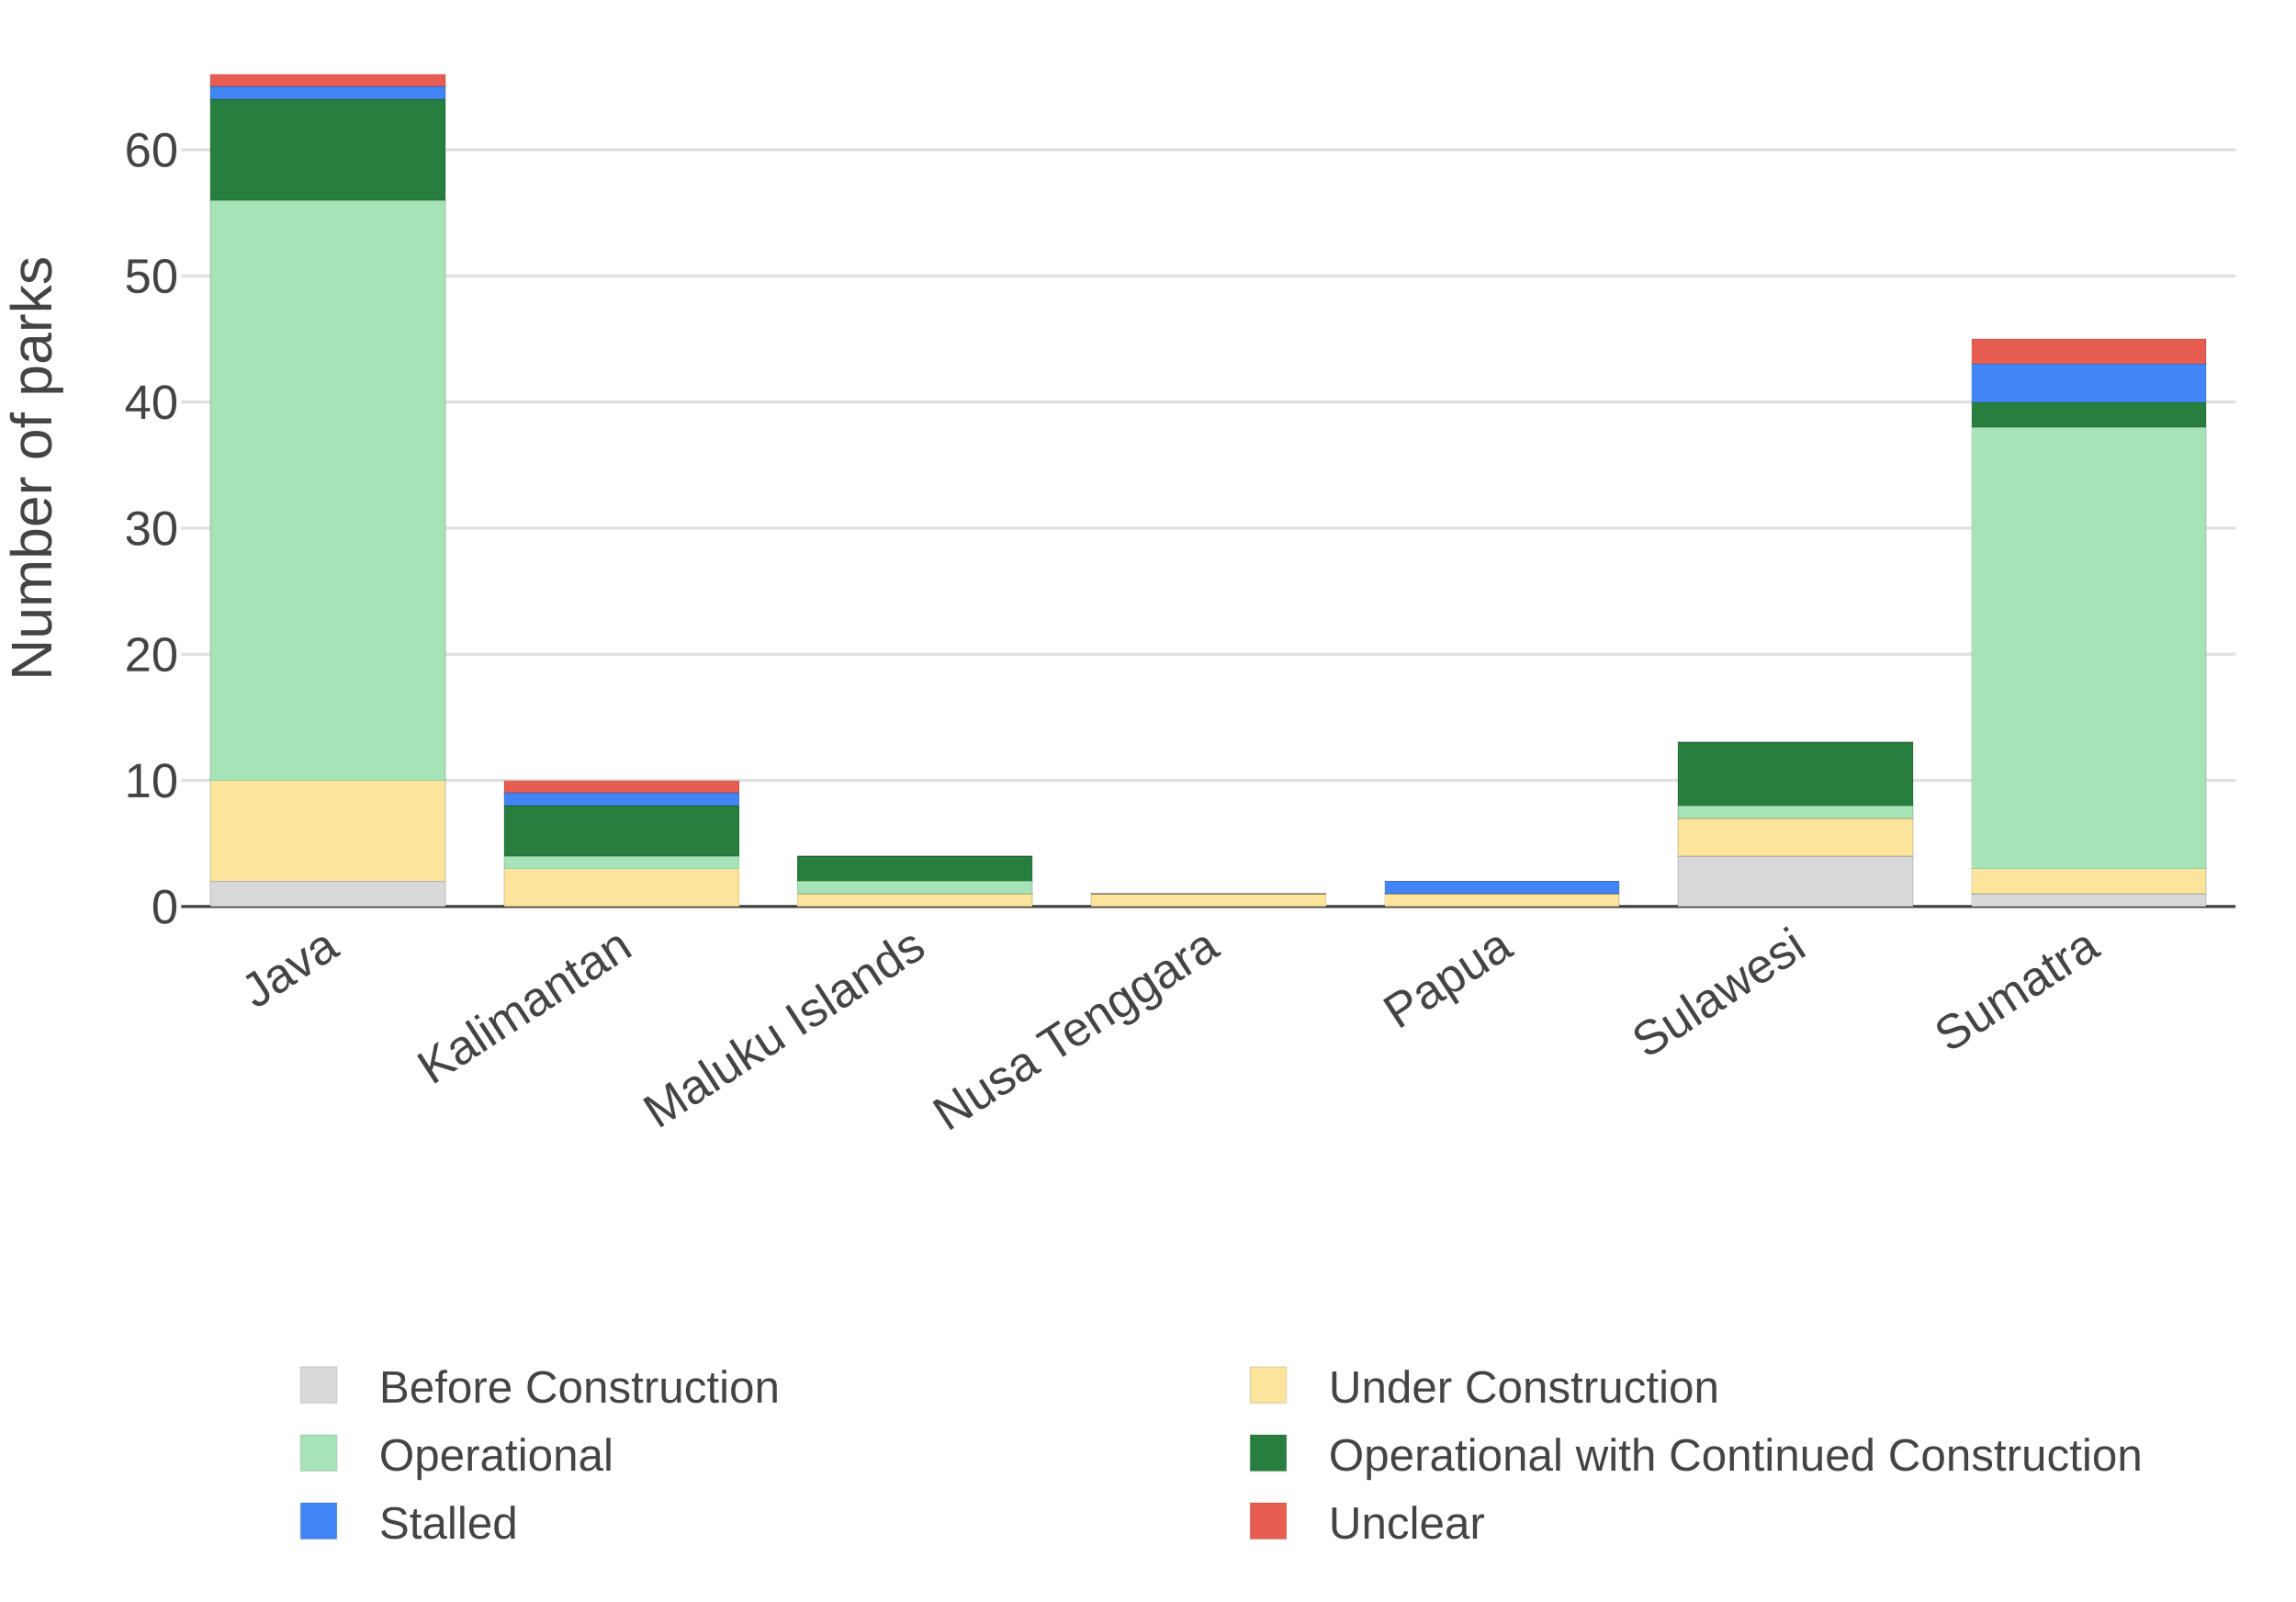
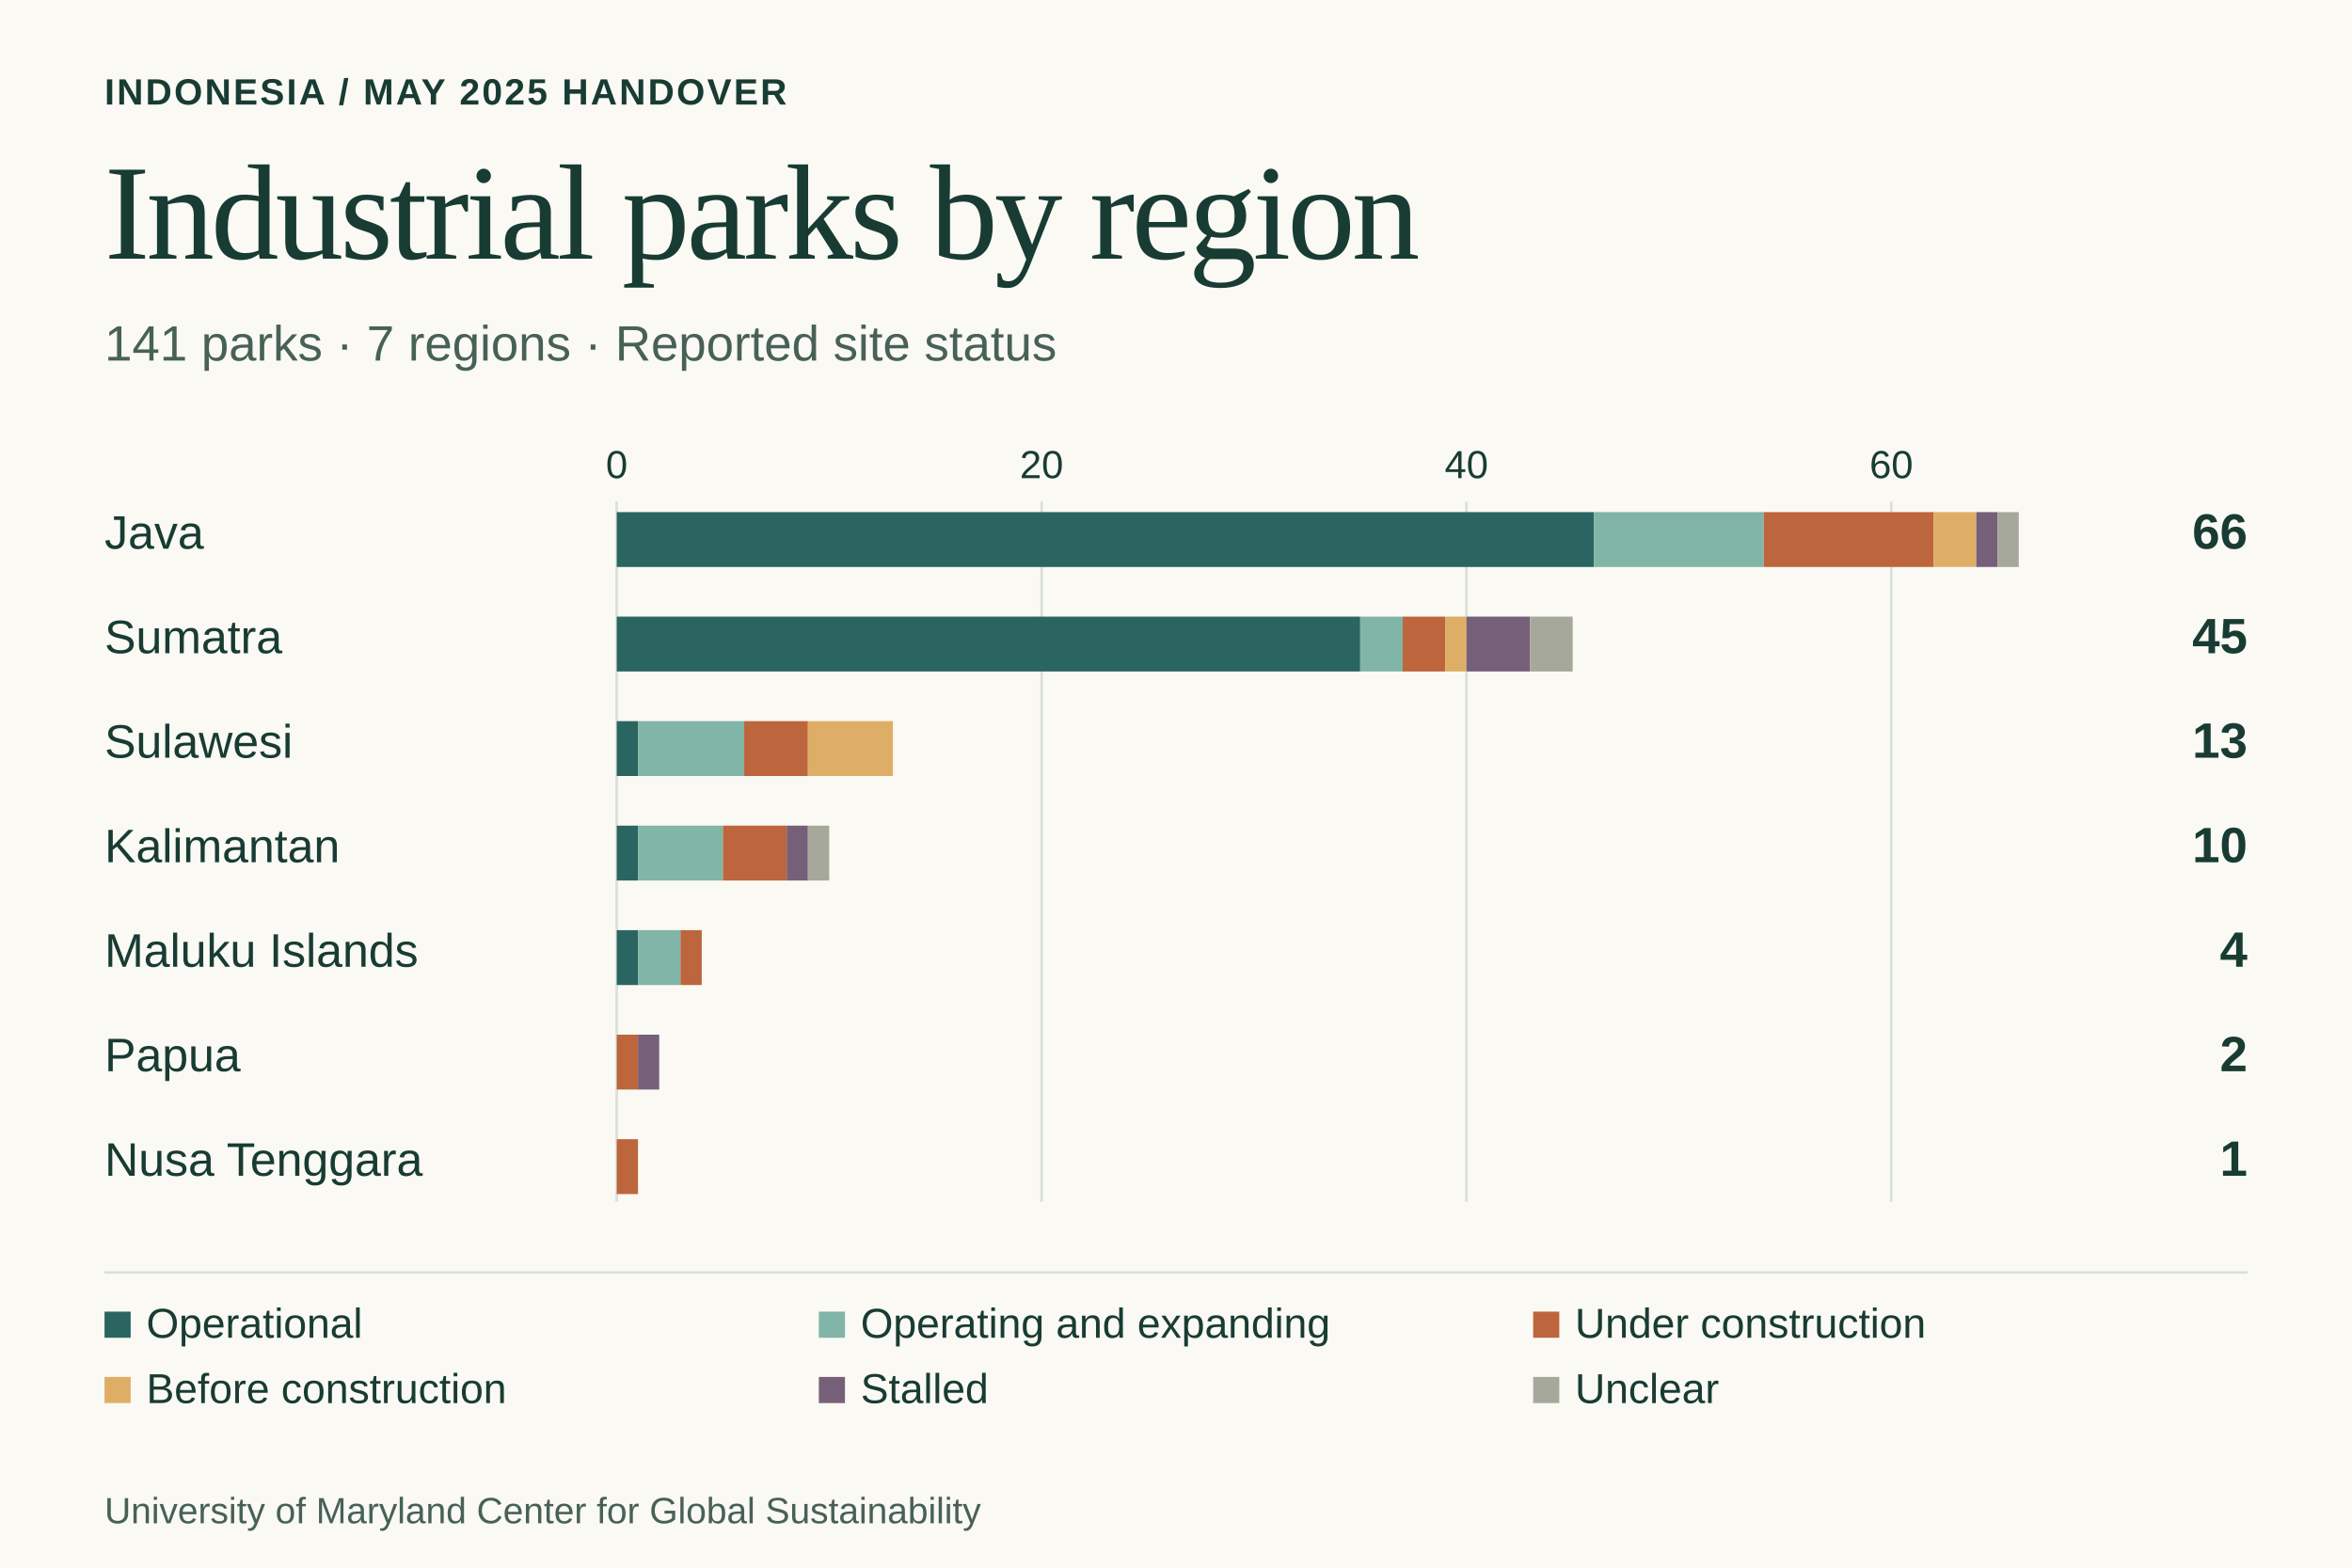
- <svg xmlns="http://www.w3.org/2000/svg" class="main-svg" width="760" height="530" style="" viewBox="0 0 760 530">
-   <rect x="0" y="0" width="760" height="530" style="fill: rgb(255, 255, 255); fill-opacity: 1;" />
-   <defs id="defs-4e9017">
-     <g class="clips">
-       <clipPath id="clip4e9017xyplot" class="plotclip">
-         <rect width="680" height="290" />
-       </clipPath>
-       <clipPath class="axesclip" id="clip4e9017x">
-         <rect x="60" y="0" width="680" height="530" />
-       </clipPath>
-       <clipPath class="axesclip" id="clip4e9017y">
-         <rect x="0" y="10" width="760" height="290" />
-       </clipPath>
-       <clipPath class="axesclip" id="clip4e9017xy">
-         <rect x="60" y="10" width="680" height="290" />
-       </clipPath>
+ <svg xmlns="http://www.w3.org/2000/svg" width="900" height="600" viewBox="0 0 900 600" role="img" aria-labelledby="title description">
+   <style>text{font-family:Arial,Helvetica,sans-serif;font-variant-numeric:tabular-nums}.display{font-family:Georgia,"Times New Roman",serif;letter-spacing:-.025em}.label{font-weight:bold;letter-spacing:.06em}</style>
+   <rect x="0" y="0" width="900" height="600" fill="#faf9f3" />
+   <g fill="#183c33">
+     <text x="40" y="40" font-size="14" class="label">INDONESIA  /  MAY 2025 HANDOVER</text>
+     <text x="40" y="99" font-size="52" class="display">Industrial parks by region</text>
+     <text x="40" y="138" font-size="19" fill="#486157">141 parks  ·  7 regions  ·  Reported site status</text>
+     <text x="236" y="183" font-size="15" text-anchor="middle">0</text>
+     <path d="M236 192L236 460" fill="none" stroke="#dae1d7" />
+     <text x="398.571" y="183" font-size="15" text-anchor="middle">20</text>
+     <path d="M398.571 192L398.571 460" fill="none" stroke="#dae1d7" />
+     <text x="561.143" y="183" font-size="15" text-anchor="middle">40</text>
+     <path d="M561.143 192L561.143 460" fill="none" stroke="#dae1d7" />
+     <text x="723.714" y="183" font-size="15" text-anchor="middle">60</text>
+     <path d="M723.714 192L723.714 460" fill="none" stroke="#dae1d7" />
+     <text x="40" y="210" font-size="18">Java</text>
+     <text x="860" y="210" font-size="19" text-anchor="end" font-weight="bold">66</text>
+     <g>
+       <rect x="236" y="196" width="373.91" height="21" fill="#2b6561" />
    </g>
-     <g class="gradients" />
-     <g class="patterns" />
-   </defs>
-   <g class="bglayer" />
-   <g class="layer-below">
-     <g class="imagelayer" />
-     <g class="shapelayer" />
-   </g>
-   <g class="cartesianlayer">
-     <g class="subplot xy">
-       <g class="layer-subplot">
-         <g class="shapelayer" />
-         <g class="imagelayer" />
-       </g>
-       <g class="minor-gridlayer">
-         <g class="x" />
-         <g class="y" />
-       </g>
-       <g class="gridlayer">
-         <g class="x" />
-         <g class="y">
-           <path class="ygrid crisp" transform="translate(0,258.26)" d="M60,0h680" style="stroke: rgb(224, 224, 224); stroke-opacity: 1; stroke-width: 1px;" />
-           <path class="ygrid crisp" transform="translate(0,216.52)" d="M60,0h680" style="stroke: rgb(224, 224, 224); stroke-opacity: 1; stroke-width: 1px;" />
-           <path class="ygrid crisp" transform="translate(0,174.77)" d="M60,0h680" style="stroke: rgb(224, 224, 224); stroke-opacity: 1; stroke-width: 1px;" />
-           <path class="ygrid crisp" transform="translate(0,133.03)" d="M60,0h680" style="stroke: rgb(224, 224, 224); stroke-opacity: 1; stroke-width: 1px;" />
-           <path class="ygrid crisp" transform="translate(0,91.29)" d="M60,0h680" style="stroke: rgb(224, 224, 224); stroke-opacity: 1; stroke-width: 1px;" />
-           <path class="ygrid crisp" transform="translate(0,49.55)" d="M60,0h680" style="stroke: rgb(224, 224, 224); stroke-opacity: 1; stroke-width: 1px;" />
-         </g>
-       </g>
-       <g class="zerolinelayer">
-         <path class="yzl zl crisp" transform="translate(0,300)" d="M60,0h680" style="stroke: rgb(68, 68, 68); stroke-opacity: 1; stroke-width: 1px;" />
-       </g>
-       <path class="xlines-below" />
-       <path class="ylines-below" />
-       <g class="overlines-below" />
-       <g class="xaxislayer-below" />
-       <g class="yaxislayer-below" />
-       <g class="overaxes-below" />
-       <g class="plot" transform="translate(60,10)" clip-path="url(#clip4e9017xyplot)">
-         <g class="barlayer mlayer">
-           <g class="trace bars" shape-rendering="crispEdges" style="opacity: 1;">
-             <g class="points">
-               <g class="point">
-                 <path d="M9.71,290V281.65H87.43V290Z" style="vector-effect: none; opacity: 1; stroke-width: 0.5px; fill: rgb(217, 217, 217); fill-opacity: 1; stroke: rgb(0, 0, 0); stroke-opacity: 0.1;" />
-               </g>
-               <g class="point">
-                 <path d="M106.86,290V290H184.57V290Z" style="vector-effect: none; opacity: 1; stroke-width: 0.5px; fill: rgb(217, 217, 217); fill-opacity: 1; stroke: rgb(0, 0, 0); stroke-opacity: 0.1;" />
-               </g>
-               <g class="point">
-                 <path d="M204,290V290H281.71V290Z" style="vector-effect: none; opacity: 1; stroke-width: 0.5px; fill: rgb(217, 217, 217); fill-opacity: 1; stroke: rgb(0, 0, 0); stroke-opacity: 0.1;" />
-               </g>
-               <g class="point">
-                 <path d="M301.14,290V290H378.86V290Z" style="vector-effect: none; opacity: 1; stroke-width: 0.5px; fill: rgb(217, 217, 217); fill-opacity: 1; stroke: rgb(0, 0, 0); stroke-opacity: 0.1;" />
-               </g>
-               <g class="point">
-                 <path d="M398.29,290V290H476V290Z" style="vector-effect: none; opacity: 1; stroke-width: 0.5px; fill: rgb(217, 217, 217); fill-opacity: 1; stroke: rgb(0, 0, 0); stroke-opacity: 0.1;" />
-               </g>
-               <g class="point">
-                 <path d="M495.43,290V273.3H573.14V290Z" style="vector-effect: none; opacity: 1; stroke-width: 0.5px; fill: rgb(217, 217, 217); fill-opacity: 1; stroke: rgb(0, 0, 0); stroke-opacity: 0.1;" />
-               </g>
-               <g class="point">
-                 <path d="M592.57,290V285.83H670.29V290Z" style="vector-effect: none; opacity: 1; stroke-width: 0.5px; fill: rgb(217, 217, 217); fill-opacity: 1; stroke: rgb(0, 0, 0); stroke-opacity: 0.1;" />
-               </g>
-             </g>
-           </g>
-           <g class="trace bars" shape-rendering="crispEdges" style="opacity: 1;">
-             <g class="points">
-               <g class="point">
-                 <path d="M9.71,281.65V248.26H87.43V281.65Z" style="vector-effect: none; opacity: 1; stroke-width: 0.5px; fill: rgb(253, 228, 155); fill-opacity: 1; stroke: rgb(0, 0, 0); stroke-opacity: 0.1;" />
-               </g>
-               <g class="point">
-                 <path d="M106.86,290V277.48H184.57V290Z" style="vector-effect: none; opacity: 1; stroke-width: 0.5px; fill: rgb(253, 228, 155); fill-opacity: 1; stroke: rgb(0, 0, 0); stroke-opacity: 0.1;" />
-               </g>
-               <g class="point">
-                 <path d="M204,290V285.83H281.71V290Z" style="vector-effect: none; opacity: 1; stroke-width: 0.5px; fill: rgb(253, 228, 155); fill-opacity: 1; stroke: rgb(0, 0, 0); stroke-opacity: 0.1;" />
-               </g>
-               <g class="point">
-                 <path d="M301.14,290V285.83H378.86V290Z" style="vector-effect: none; opacity: 1; stroke-width: 0.5px; fill: rgb(253, 228, 155); fill-opacity: 1; stroke: rgb(0, 0, 0); stroke-opacity: 0.1;" />
-               </g>
-               <g class="point">
-                 <path d="M398.29,290V285.83H476V290Z" style="vector-effect: none; opacity: 1; stroke-width: 0.5px; fill: rgb(253, 228, 155); fill-opacity: 1; stroke: rgb(0, 0, 0); stroke-opacity: 0.1;" />
-               </g>
-               <g class="point">
-                 <path d="M495.43,273.3V260.78H573.14V273.3Z" style="vector-effect: none; opacity: 1; stroke-width: 0.5px; fill: rgb(253, 228, 155); fill-opacity: 1; stroke: rgb(0, 0, 0); stroke-opacity: 0.1;" />
-               </g>
-               <g class="point">
-                 <path d="M592.57,285.83V277.48H670.29V285.83Z" style="vector-effect: none; opacity: 1; stroke-width: 0.5px; fill: rgb(253, 228, 155); fill-opacity: 1; stroke: rgb(0, 0, 0); stroke-opacity: 0.1;" />
-               </g>
-             </g>
-           </g>
-           <g class="trace bars" shape-rendering="crispEdges" style="opacity: 1;">
-             <g class="points">
-               <g class="point">
-                 <path d="M9.71,248.26V56.24H87.43V248.26Z" style="vector-effect: none; opacity: 1; stroke-width: 0.5px; fill: rgb(166, 228, 183); fill-opacity: 1; stroke: rgb(0, 0, 0); stroke-opacity: 0.1;" />
-               </g>
-               <g class="point">
-                 <path d="M106.86,277.48V273.3H184.57V277.48Z" style="vector-effect: none; opacity: 1; stroke-width: 0.5px; fill: rgb(166, 228, 183); fill-opacity: 1; stroke: rgb(0, 0, 0); stroke-opacity: 0.1;" />
-               </g>
-               <g class="point">
-                 <path d="M204,285.83V281.65H281.71V285.83Z" style="vector-effect: none; opacity: 1; stroke-width: 0.5px; fill: rgb(166, 228, 183); fill-opacity: 1; stroke: rgb(0, 0, 0); stroke-opacity: 0.1;" />
-               </g>
-               <g class="point">
-                 <path d="M301.14,285.83V285.83H378.86V285.83Z" style="vector-effect: none; opacity: 1; stroke-width: 0.5px; fill: rgb(166, 228, 183); fill-opacity: 1; stroke: rgb(0, 0, 0); stroke-opacity: 0.1;" />
-               </g>
-               <g class="point">
-                 <path d="M398.29,285.83V285.83H476V285.83Z" style="vector-effect: none; opacity: 1; stroke-width: 0.5px; fill: rgb(166, 228, 183); fill-opacity: 1; stroke: rgb(0, 0, 0); stroke-opacity: 0.1;" />
-               </g>
-               <g class="point">
-                 <path d="M495.43,260.78V256.61H573.14V260.78Z" style="vector-effect: none; opacity: 1; stroke-width: 0.5px; fill: rgb(166, 228, 183); fill-opacity: 1; stroke: rgb(0, 0, 0); stroke-opacity: 0.1;" />
-               </g>
-               <g class="point">
-                 <path d="M592.57,277.48V131.38H670.29V277.48Z" style="vector-effect: none; opacity: 1; stroke-width: 0.5px; fill: rgb(166, 228, 183); fill-opacity: 1; stroke: rgb(0, 0, 0); stroke-opacity: 0.1;" />
-               </g>
-             </g>
-           </g>
-           <g class="trace bars" shape-rendering="crispEdges" style="opacity: 1;">
-             <g class="points">
-               <g class="point">
-                 <path d="M9.71,56.24V22.85H87.43V56.24Z" style="vector-effect: none; opacity: 1; stroke-width: 0.5px; fill: rgb(39, 126, 62); fill-opacity: 1; stroke: rgb(0, 0, 0); stroke-opacity: 0.1;" />
-               </g>
-               <g class="point">
-                 <path d="M106.86,273.3V256.61H184.57V273.3Z" style="vector-effect: none; opacity: 1; stroke-width: 0.5px; fill: rgb(39, 126, 62); fill-opacity: 1; stroke: rgb(0, 0, 0); stroke-opacity: 0.1;" />
-               </g>
-               <g class="point">
-                 <path d="M204,281.65V273.3H281.71V281.65Z" style="vector-effect: none; opacity: 1; stroke-width: 0.5px; fill: rgb(39, 126, 62); fill-opacity: 1; stroke: rgb(0, 0, 0); stroke-opacity: 0.1;" />
-               </g>
-               <g class="point">
-                 <path d="M301.14,285.83V285.83H378.86V285.83Z" style="vector-effect: none; opacity: 1; stroke-width: 0.5px; fill: rgb(39, 126, 62); fill-opacity: 1; stroke: rgb(0, 0, 0); stroke-opacity: 0.1;" />
-               </g>
-               <g class="point">
-                 <path d="M398.29,285.83V285.83H476V285.83Z" style="vector-effect: none; opacity: 1; stroke-width: 0.5px; fill: rgb(39, 126, 62); fill-opacity: 1; stroke: rgb(0, 0, 0); stroke-opacity: 0.1;" />
-               </g>
-               <g class="point">
-                 <path d="M495.43,256.61V235.73H573.14V256.61Z" style="vector-effect: none; opacity: 1; stroke-width: 0.5px; fill: rgb(39, 126, 62); fill-opacity: 1; stroke: rgb(0, 0, 0); stroke-opacity: 0.1;" />
-               </g>
-               <g class="point">
-                 <path d="M592.57,131.38V123.03H670.29V131.38Z" style="vector-effect: none; opacity: 1; stroke-width: 0.5px; fill: rgb(39, 126, 62); fill-opacity: 1; stroke: rgb(0, 0, 0); stroke-opacity: 0.1;" />
-               </g>
-             </g>
-           </g>
-           <g class="trace bars" shape-rendering="crispEdges" style="opacity: 1;">
-             <g class="points">
-               <g class="point">
-                 <path d="M9.71,22.85V18.67H87.43V22.85Z" style="vector-effect: none; opacity: 1; stroke-width: 0.5px; fill: rgb(66, 133, 244); fill-opacity: 1; stroke: rgb(0, 0, 0); stroke-opacity: 0.1;" />
-               </g>
-               <g class="point">
-                 <path d="M106.86,256.61V252.43H184.57V256.61Z" style="vector-effect: none; opacity: 1; stroke-width: 0.5px; fill: rgb(66, 133, 244); fill-opacity: 1; stroke: rgb(0, 0, 0); stroke-opacity: 0.1;" />
-               </g>
-               <g class="point">
-                 <path d="M204,273.3V273.3H281.71V273.3Z" style="vector-effect: none; opacity: 1; stroke-width: 0.5px; fill: rgb(66, 133, 244); fill-opacity: 1; stroke: rgb(0, 0, 0); stroke-opacity: 0.1;" />
-               </g>
-               <g class="point">
-                 <path d="M301.14,285.83V285.83H378.86V285.83Z" style="vector-effect: none; opacity: 1; stroke-width: 0.5px; fill: rgb(66, 133, 244); fill-opacity: 1; stroke: rgb(0, 0, 0); stroke-opacity: 0.1;" />
-               </g>
-               <g class="point">
-                 <path d="M398.29,285.83V281.65H476V285.83Z" style="vector-effect: none; opacity: 1; stroke-width: 0.5px; fill: rgb(66, 133, 244); fill-opacity: 1; stroke: rgb(0, 0, 0); stroke-opacity: 0.1;" />
-               </g>
-               <g class="point">
-                 <path d="M495.43,235.73V235.73H573.14V235.73Z" style="vector-effect: none; opacity: 1; stroke-width: 0.5px; fill: rgb(66, 133, 244); fill-opacity: 1; stroke: rgb(0, 0, 0); stroke-opacity: 0.1;" />
-               </g>
-               <g class="point">
-                 <path d="M592.57,123.03V110.51H670.29V123.03Z" style="vector-effect: none; opacity: 1; stroke-width: 0.5px; fill: rgb(66, 133, 244); fill-opacity: 1; stroke: rgb(0, 0, 0); stroke-opacity: 0.1;" />
-               </g>
-             </g>
-           </g>
-           <g class="trace bars" shape-rendering="crispEdges" style="opacity: 1;">
-             <g class="points">
-               <g class="point">
-                 <path d="M9.71,18.67V14.5H87.43V18.67Z" style="vector-effect: none; opacity: 1; stroke-width: 0.5px; fill: rgb(231, 93, 81); fill-opacity: 1; stroke: rgb(0, 0, 0); stroke-opacity: 0.1;" />
-               </g>
-               <g class="point">
-                 <path d="M106.86,252.43V248.26H184.57V252.43Z" style="vector-effect: none; opacity: 1; stroke-width: 0.5px; fill: rgb(231, 93, 81); fill-opacity: 1; stroke: rgb(0, 0, 0); stroke-opacity: 0.1;" />
-               </g>
-               <g class="point">
-                 <path d="M204,273.3V273.3H281.71V273.3Z" style="vector-effect: none; opacity: 1; stroke-width: 0.5px; fill: rgb(231, 93, 81); fill-opacity: 1; stroke: rgb(0, 0, 0); stroke-opacity: 0.1;" />
-               </g>
-               <g class="point">
-                 <path d="M301.14,285.83V285.83H378.86V285.83Z" style="vector-effect: none; opacity: 1; stroke-width: 0.5px; fill: rgb(231, 93, 81); fill-opacity: 1; stroke: rgb(0, 0, 0); stroke-opacity: 0.1;" />
-               </g>
-               <g class="point">
-                 <path d="M398.29,281.65V281.65H476V281.65Z" style="vector-effect: none; opacity: 1; stroke-width: 0.5px; fill: rgb(231, 93, 81); fill-opacity: 1; stroke: rgb(0, 0, 0); stroke-opacity: 0.1;" />
-               </g>
-               <g class="point">
-                 <path d="M495.43,235.73V235.73H573.14V235.73Z" style="vector-effect: none; opacity: 1; stroke-width: 0.5px; fill: rgb(231, 93, 81); fill-opacity: 1; stroke: rgb(0, 0, 0); stroke-opacity: 0.1;" />
-               </g>
-               <g class="point">
-                 <path d="M592.57,110.51V102.16H670.29V110.51Z" style="vector-effect: none; opacity: 1; stroke-width: 0.5px; fill: rgb(231, 93, 81); fill-opacity: 1; stroke: rgb(0, 0, 0); stroke-opacity: 0.1;" />
-               </g>
-             </g>
-           </g>
-         </g>
-       </g>
-       <g class="overplot" />
-       <path class="xlines-above crisp" d="M0,0" style="fill: none;" />
-       <path class="ylines-above crisp" d="M0,0" style="fill: none;" />
-       <g class="overlines-above" />
-       <g class="xaxislayer-above">
-         <g class="xtick">
-           <text text-anchor="end" x="0" y="317" transform="translate(108.57,0) rotate(-33,0,309)" style="font-family: Arial; font-size: 16px; fill: rgb(68, 68, 68); fill-opacity: 1; white-space: pre; opacity: 1;">Java</text>
-         </g>
-         <g class="xtick">
-           <text text-anchor="end" x="0" y="317" transform="translate(205.71,0) rotate(-33,0,309)" style="font-family: Arial; font-size: 16px; fill: rgb(68, 68, 68); fill-opacity: 1; white-space: pre; opacity: 1;">Kalimantan</text>
-         </g>
-         <g class="xtick">
-           <text text-anchor="end" x="0" y="317" transform="translate(302.86,0) rotate(-33,0,309)" style="font-family: Arial; font-size: 16px; fill: rgb(68, 68, 68); fill-opacity: 1; white-space: pre; opacity: 1;">Maluku Islands</text>
-         </g>
-         <g class="xtick">
-           <text text-anchor="end" x="0" y="317" transform="translate(400,0) rotate(-33,0,309)" style="font-family: Arial; font-size: 16px; fill: rgb(68, 68, 68); fill-opacity: 1; white-space: pre; opacity: 1;">Nusa Tenggara</text>
-         </g>
-         <g class="xtick">
-           <text text-anchor="end" x="0" y="317" transform="translate(497.14,0) rotate(-33,0,309)" style="font-family: Arial; font-size: 16px; fill: rgb(68, 68, 68); fill-opacity: 1; white-space: pre; opacity: 1;">Papua</text>
-         </g>
-         <g class="xtick">
-           <text text-anchor="end" x="0" y="317" transform="translate(594.29,0) rotate(-33,0,309)" style="font-family: Arial; font-size: 16px; fill: rgb(68, 68, 68); fill-opacity: 1; white-space: pre; opacity: 1;">Sulawesi</text>
-         </g>
-         <g class="xtick">
-           <text text-anchor="end" x="0" y="317" transform="translate(691.43,0) rotate(-33,0,309)" style="font-family: Arial; font-size: 16px; fill: rgb(68, 68, 68); fill-opacity: 1; white-space: pre; opacity: 1;">Sumatra</text>
-         </g>
-       </g>
-       <g class="yaxislayer-above">
-         <g class="ytick">
-           <text text-anchor="end" x="59" y="5.6" transform="translate(0,300)" style="font-family: Arial; font-size: 16px; fill: rgb(68, 68, 68); fill-opacity: 1; white-space: pre; opacity: 1;">0</text>
-         </g>
-         <g class="ytick">
-           <text text-anchor="end" x="59" y="5.6" style="font-family: Arial; font-size: 16px; fill: rgb(68, 68, 68); fill-opacity: 1; white-space: pre; opacity: 1;" transform="translate(0,258.26)">10</text>
-         </g>
-         <g class="ytick">
-           <text text-anchor="end" x="59" y="5.6" style="font-family: Arial; font-size: 16px; fill: rgb(68, 68, 68); fill-opacity: 1; white-space: pre; opacity: 1;" transform="translate(0,216.52)">20</text>
-         </g>
-         <g class="ytick">
-           <text text-anchor="end" x="59" y="5.6" style="font-family: Arial; font-size: 16px; fill: rgb(68, 68, 68); fill-opacity: 1; white-space: pre; opacity: 1;" transform="translate(0,174.77)">30</text>
-         </g>
-         <g class="ytick">
-           <text text-anchor="end" x="59" y="5.6" style="font-family: Arial; font-size: 16px; fill: rgb(68, 68, 68); fill-opacity: 1; white-space: pre; opacity: 1;" transform="translate(0,133.03)">40</text>
-         </g>
-         <g class="ytick">
-           <text text-anchor="end" x="59" y="5.6" style="font-family: Arial; font-size: 16px; fill: rgb(68, 68, 68); fill-opacity: 1; white-space: pre; opacity: 1;" transform="translate(0,91.29)">50</text>
-         </g>
-         <g class="ytick">
-           <text text-anchor="end" x="59" y="5.6" style="font-family: Arial; font-size: 16px; fill: rgb(68, 68, 68); fill-opacity: 1; white-space: pre; opacity: 1;" transform="translate(0,49.55)">60</text>
-         </g>
-       </g>
-       <g class="overaxes-above" />
+     <g>
+       <rect x="609.91" y="196" width="65.03" height="21" fill="#81b5a7" />
    </g>
-   </g>
-   <g class="polarlayer" />
-   <g class="smithlayer" />
-   <g class="ternarylayer" />
-   <g class="geolayer" />
-   <g class="funnelarealayer" />
-   <g class="pielayer" />
-   <g class="iciclelayer" />
-   <g class="treemaplayer" />
-   <g class="sunburstlayer" />
-   <g class="glimages" />
-   <defs id="topdefs-4e9017">
-     <g class="clips" />
-     <clipPath id="legend4e9017">
-       <rect width="629" height="78" x="0" y="0" />
-     </clipPath>
-   </defs>
-   <g class="layer-above">
-     <g class="imagelayer" />
-     <g class="shapelayer" />
-   </g>
-   <g class="infolayer">
-     <g class="legend" pointer-events="all" transform="translate(85.5,442.1)">
-       <rect class="bg" shape-rendering="crispEdges" width="629" height="78" x="0" y="0" style="stroke: rgb(68, 68, 68); stroke-opacity: 1; fill: rgb(255, 255, 255); fill-opacity: 1; stroke-width: 0px;" />
-       <g class="scrollbox" transform="" clip-path="url(#legend4e9017)">
-         <g class="groups">
-           <g class="traces" transform="translate(0,16.25)" style="opacity: 1;">
-             <text class="legendtext" text-anchor="start" x="40" y="5.85" style="font-family: Arial; font-size: 15px; fill: rgb(68, 68, 68); fill-opacity: 1; white-space: pre;">Before Construction</text>
-             <g class="layers" style="opacity: 1;">
-               <g class="legendfill" />
-               <g class="legendlines" />
-               <g class="legendsymbols">
-                 <g class="legendpoints">
-                   <path class="legendundefined" d="M6,6H-6V-6H6Z" transform="translate(20,0)" style="stroke-width: 0.5px; fill: rgb(217, 217, 217); fill-opacity: 1; stroke: rgb(0, 0, 0); stroke-opacity: 0.1;" />
-                 </g>
-               </g>
-             </g>
-             <rect class="legendtoggle" x="0" y="-11.25" width="175.078" height="22.5" style="fill: rgb(0, 0, 0); fill-opacity: 0;" />
-           </g>
-           <g class="traces" transform="translate(314.3281,16.25)" style="opacity: 1;">
-             <text class="legendtext" text-anchor="start" x="40" y="5.85" style="font-family: Arial; font-size: 15px; fill: rgb(68, 68, 68); fill-opacity: 1; white-space: pre;">Under Construction</text>
-             <g class="layers" style="opacity: 1;">
-               <g class="legendfill" />
-               <g class="legendlines" />
-               <g class="legendsymbols">
-                 <g class="legendpoints">
-                   <path class="legendundefined" d="M6,6H-6V-6H6Z" transform="translate(20,0)" style="stroke-width: 0.5px; fill: rgb(253, 228, 155); fill-opacity: 1; stroke: rgb(0, 0, 0); stroke-opacity: 0.1;" />
-                 </g>
-               </g>
-             </g>
-             <rect class="legendtoggle" x="0" y="-11.25" width="171.734" height="22.5" style="fill: rgb(0, 0, 0); fill-opacity: 0;" />
-           </g>
-           <g class="traces" transform="translate(0,38.75)" style="opacity: 1;">
-             <text class="legendtext" text-anchor="start" x="40" y="5.85" style="font-family: Arial; font-size: 15px; fill: rgb(68, 68, 68); fill-opacity: 1; white-space: pre;">Operational</text>
-             <g class="layers" style="opacity: 1;">
-               <g class="legendfill" />
-               <g class="legendlines" />
-               <g class="legendsymbols">
-                 <g class="legendpoints">
-                   <path class="legendundefined" d="M6,6H-6V-6H6Z" transform="translate(20,0)" style="stroke-width: 0.5px; fill: rgb(166, 228, 183); fill-opacity: 1; stroke: rgb(0, 0, 0); stroke-opacity: 0.1;" />
-                 </g>
-               </g>
-             </g>
-             <rect class="legendtoggle" x="0" y="-11.25" width="120.062" height="22.5" style="fill: rgb(0, 0, 0); fill-opacity: 0;" />
-           </g>
-           <g class="traces" transform="translate(314.3281,38.75)" style="opacity: 1;">
-             <text class="legendtext" text-anchor="start" x="40" y="5.85" style="font-family: Arial; font-size: 15px; fill: rgb(68, 68, 68); fill-opacity: 1; white-space: pre;">Operational with Continued Construction</text>
-             <g class="layers" style="opacity: 1;">
-               <g class="legendfill" />
-               <g class="legendlines" />
-               <g class="legendsymbols">
-                 <g class="legendpoints">
-                   <path class="legendundefined" d="M6,6H-6V-6H6Z" transform="translate(20,0)" style="stroke-width: 0.5px; fill: rgb(39, 126, 62); fill-opacity: 1; stroke: rgb(0, 0, 0); stroke-opacity: 0.1;" />
-                 </g>
-               </g>
-             </g>
-             <rect class="legendtoggle" x="0" y="-11.25" width="311.828" height="22.5" style="fill: rgb(0, 0, 0); fill-opacity: 0;" />
-           </g>
-           <g class="traces" transform="translate(0,61.25)" style="opacity: 1;">
-             <text class="legendtext" text-anchor="start" x="40" y="5.85" style="font-family: Arial; font-size: 15px; fill: rgb(68, 68, 68); fill-opacity: 1; white-space: pre;">Stalled</text>
-             <g class="layers" style="opacity: 1;">
-               <g class="legendfill" />
-               <g class="legendlines" />
-               <g class="legendsymbols">
-                 <g class="legendpoints">
-                   <path class="legendundefined" d="M6,6H-6V-6H6Z" transform="translate(20,0)" style="stroke-width: 0.5px; fill: rgb(66, 133, 244); fill-opacity: 1; stroke: rgb(0, 0, 0); stroke-opacity: 0.1;" />
-                 </g>
-               </g>
-             </g>
-             <rect class="legendtoggle" x="0" y="-11.25" width="88.375" height="22.5" style="fill: rgb(0, 0, 0); fill-opacity: 0;" />
-           </g>
-           <g class="traces" transform="translate(314.3281,61.25)" style="opacity: 1;">
-             <text class="legendtext" text-anchor="start" x="40" y="5.85" style="font-family: Arial; font-size: 15px; fill: rgb(68, 68, 68); fill-opacity: 1; white-space: pre;">Unclear</text>
-             <g class="layers" style="opacity: 1;">
-               <g class="legendfill" />
-               <g class="legendlines" />
-               <g class="legendsymbols">
-                 <g class="legendpoints">
-                   <path class="legendundefined" d="M6,6H-6V-6H6Z" transform="translate(20,0)" style="stroke-width: 0.5px; fill: rgb(231, 93, 81); fill-opacity: 1; stroke: rgb(0, 0, 0); stroke-opacity: 0.1;" />
-                 </g>
-               </g>
-             </g>
-             <rect class="legendtoggle" x="0" y="-11.25" width="94.393" height="22.5" style="fill: rgb(0, 0, 0); fill-opacity: 0;" />
-           </g>
-         </g>
-       </g>
-       <rect class="scrollbar" rx="20" ry="3" width="0" height="0" x="0" y="0" style="fill: rgb(128, 139, 164); fill-opacity: 1;" />
+     <g>
+       <rect x="674.94" y="196" width="65.03" height="21" fill="#bd653c" />
    </g>
-     <g class="g-gtitle" />
-     <g class="g-xtitle" />
-     <g class="g-ytitle" transform="translate(5,0)">
-       <text class="ytitle" transform="rotate(-90,12,155)" x="12" y="155" text-anchor="middle" style="font-family: Arial; font-size: 19px; fill: rgb(68, 68, 68); opacity: 1; font-weight: normal; white-space: pre;">Number of parks</text>
+     <g>
+       <rect x="739.97" y="196" width="16.26" height="21" fill="#dfae66" />
    </g>
+     <g>
+       <rect x="756.23" y="196" width="8.13" height="21" fill="#766079" />
+     </g>
+     <g>
+       <rect x="764.36" y="196" width="8.13" height="21" fill="#a6a89b" />
+     </g>
+     <text x="40" y="250" font-size="18">Sumatra</text>
+     <text x="860" y="250" font-size="19" text-anchor="end" font-weight="bold">45</text>
+     <g>
+       <rect x="236" y="236" width="284.5" height="21" fill="#2b6561" />
+     </g>
+     <g>
+       <rect x="520.5" y="236" width="16.26" height="21" fill="#81b5a7" />
+     </g>
+     <g>
+       <rect x="536.76" y="236" width="16.26" height="21" fill="#bd653c" />
+     </g>
+     <g>
+       <rect x="553.01" y="236" width="8.13" height="21" fill="#dfae66" />
+     </g>
+     <g>
+       <rect x="561.14" y="236" width="24.39" height="21" fill="#766079" />
+     </g>
+     <g>
+       <rect x="585.53" y="236" width="16.26" height="21" fill="#a6a89b" />
+     </g>
+     <text x="40" y="290" font-size="18">Sulawesi</text>
+     <text x="860" y="290" font-size="19" text-anchor="end" font-weight="bold">13</text>
+     <g>
+       <rect x="236" y="276" width="8.13" height="21" fill="#2b6561" />
+     </g>
+     <g>
+       <rect x="244.13" y="276" width="40.64" height="21" fill="#81b5a7" />
+     </g>
+     <g>
+       <rect x="284.77" y="276" width="24.39" height="21" fill="#bd653c" />
+     </g>
+     <g>
+       <rect x="309.16" y="276" width="32.51" height="21" fill="#dfae66" />
+     </g>
+     <text x="40" y="330" font-size="18">Kalimantan</text>
+     <text x="860" y="330" font-size="19" text-anchor="end" font-weight="bold">10</text>
+     <g>
+       <rect x="236" y="316" width="8.13" height="21" fill="#2b6561" />
+     </g>
+     <g>
+       <rect x="244.13" y="316" width="32.51" height="21" fill="#81b5a7" />
+     </g>
+     <g>
+       <rect x="276.64" y="316" width="24.39" height="21" fill="#bd653c" />
+     </g>
+     <g>
+       <rect x="301.03" y="316" width="8.13" height="21" fill="#766079" />
+     </g>
+     <g>
+       <rect x="309.16" y="316" width="8.13" height="21" fill="#a6a89b" />
+     </g>
+     <text x="40" y="370" font-size="18">Maluku Islands</text>
+     <text x="860" y="370" font-size="19" text-anchor="end" font-weight="bold">4</text>
+     <g>
+       <rect x="236" y="356" width="8.13" height="21" fill="#2b6561" />
+     </g>
+     <g>
+       <rect x="244.13" y="356" width="16.26" height="21" fill="#81b5a7" />
+     </g>
+     <g>
+       <rect x="260.39" y="356" width="8.13" height="21" fill="#bd653c" />
+     </g>
+     <text x="40" y="410" font-size="18">Papua</text>
+     <text x="860" y="410" font-size="19" text-anchor="end" font-weight="bold">2</text>
+     <g>
+       <rect x="236" y="396" width="8.13" height="21" fill="#bd653c" />
+     </g>
+     <g>
+       <rect x="244.13" y="396" width="8.13" height="21" fill="#766079" />
+     </g>
+     <text x="40" y="450" font-size="18">Nusa Tenggara</text>
+     <text x="860" y="450" font-size="19" text-anchor="end" font-weight="bold">1</text>
+     <g>
+       <rect x="236" y="436" width="8.13" height="21" fill="#bd653c" />
+     </g>
+     <path d="M40 487L860 487" fill="none" stroke="#dae1d7" />
+     <rect x="40" y="502" width="10" height="10" fill="#2b6561" />
+     <text x="56" y="512" font-size="16">Operational</text>
+     <rect x="313.333" y="502" width="10" height="10" fill="#81b5a7" />
+     <text x="329.333" y="512" font-size="16">Operating and expanding</text>
+     <rect x="586.667" y="502" width="10" height="10" fill="#bd653c" />
+     <text x="602.667" y="512" font-size="16">Under construction</text>
+     <rect x="40" y="527" width="10" height="10" fill="#dfae66" />
+     <text x="56" y="537" font-size="16">Before construction</text>
+     <rect x="313.333" y="527" width="10" height="10" fill="#766079" />
+     <text x="329.333" y="537" font-size="16">Stalled</text>
+     <rect x="586.667" y="527" width="10" height="10" fill="#a6a89b" />
+     <text x="602.667" y="537" font-size="16">Unclear</text>
+     <text x="40" y="583" font-size="14" fill="#486157">University of Maryland Center for Global Sustainability</text>
  </g>
</svg>
